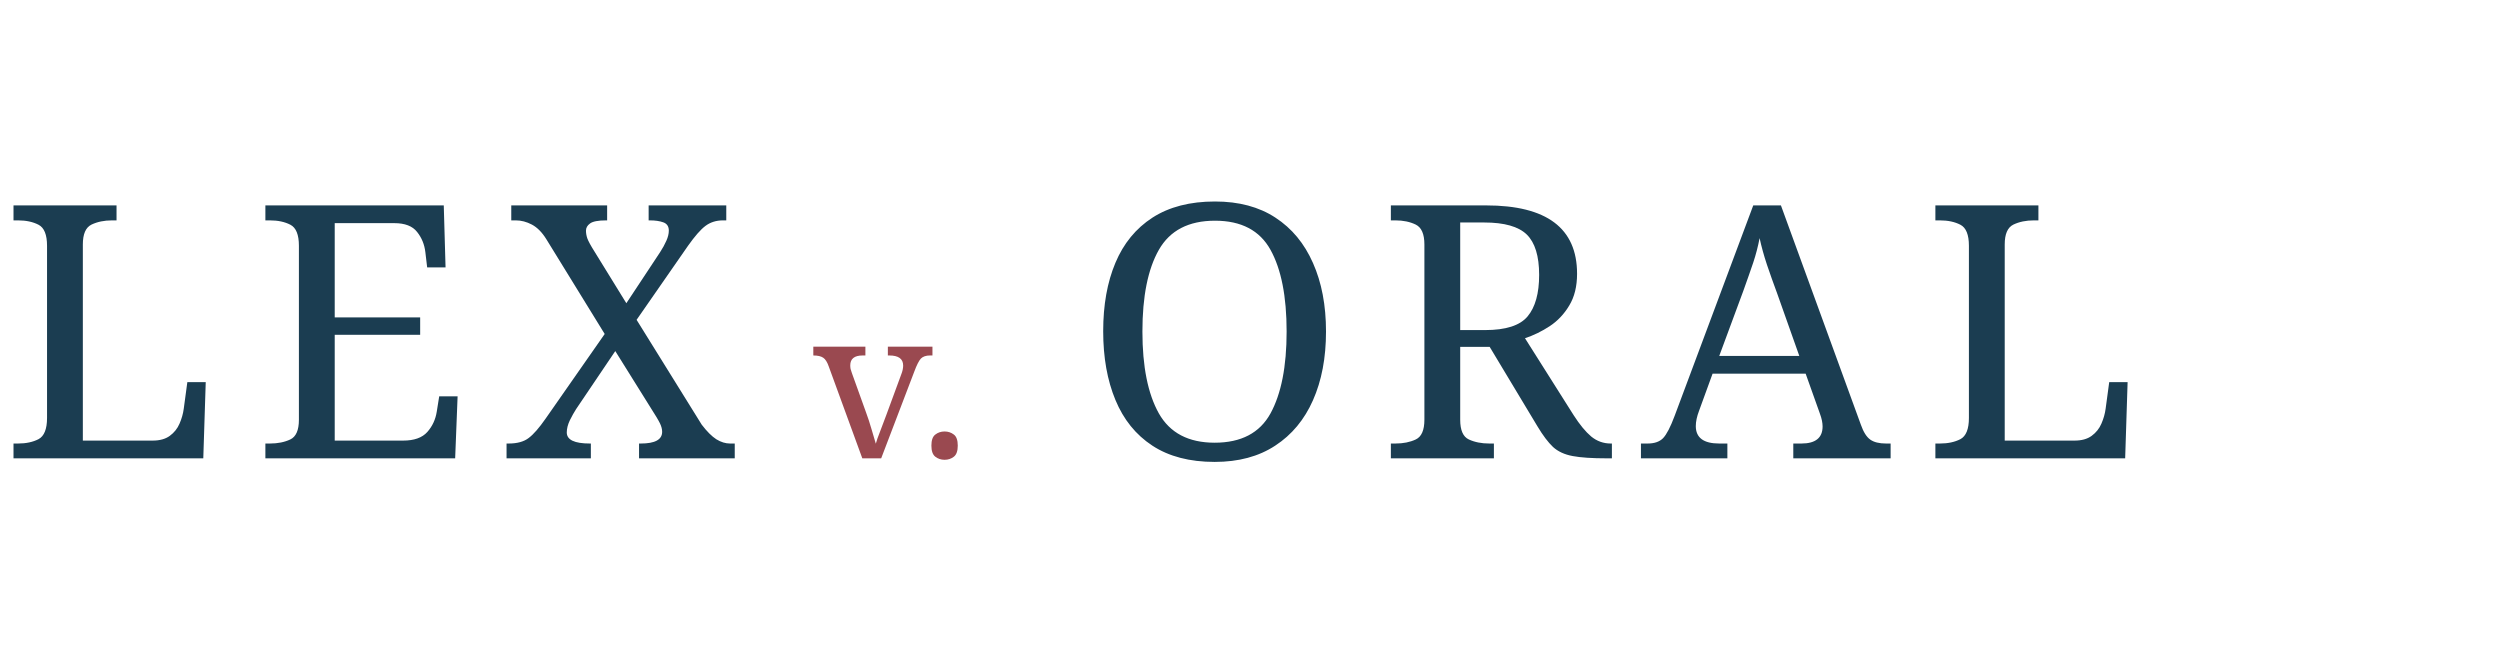
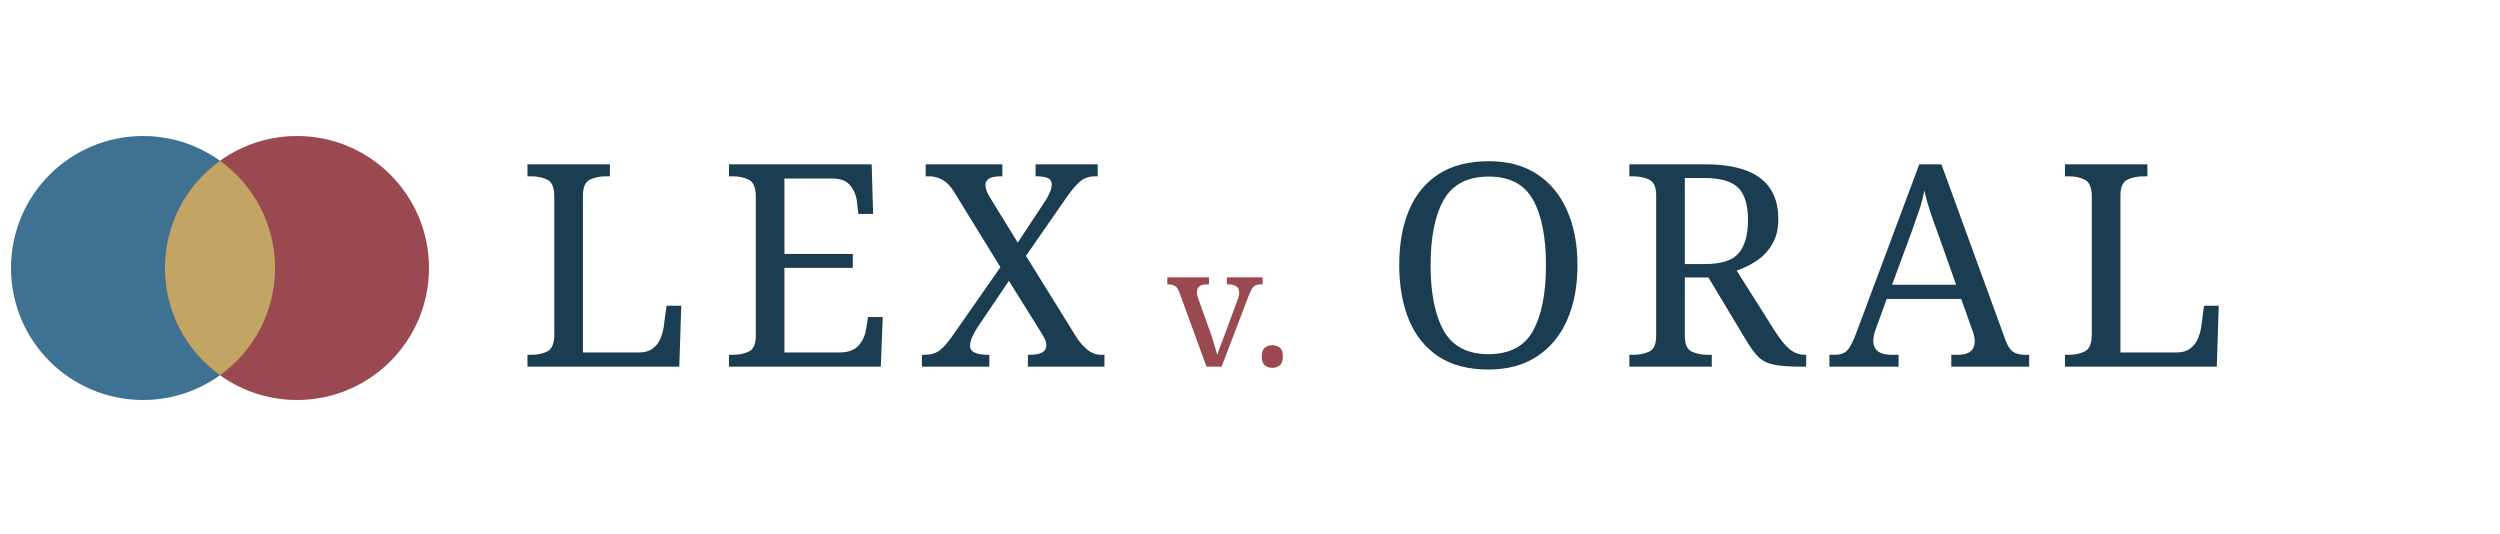
- <svg xmlns="http://www.w3.org/2000/svg" viewBox="0 0 240 64">
-   <text x="0" y="44" font-family="Georgia,serif" font-size="34" letter-spacing="3" fill="#1B3D51">LEX</text>
-   <text x="78" y="44" font-family="Georgia,serif" font-size="20" fill="#9A4950">v.</text>
-   <text x="104" y="44" font-family="Georgia,serif" font-size="34" letter-spacing="3" fill="#1B3D51">ORAL</text>
+ <svg xmlns="http://www.w3.org/2000/svg" viewBox="0 0 300 64">
+   <g transform="translate(0 15) scale(1.32)">
+     <circle cx="13" cy="13" r="12" fill="#3F7193" />
+     <circle cx="27" cy="13" r="12" fill="#9A4950" />
+     <path d="M20 3.25a12 12 0 0 1 0 19.5a12 12 0 0 1 0-19.5z" fill="#C2A464" />
+   </g>
+   <text x="62" y="44" font-family="Georgia,serif" font-size="34" letter-spacing="3" fill="#1B3D51">LEX</text>
+   <text x="140" y="44" font-family="Georgia,serif" font-size="20" fill="#9A4950">v.</text>
+   <text x="166" y="44" font-family="Georgia,serif" font-size="34" letter-spacing="3" fill="#1B3D51">ORAL</text>
</svg>
